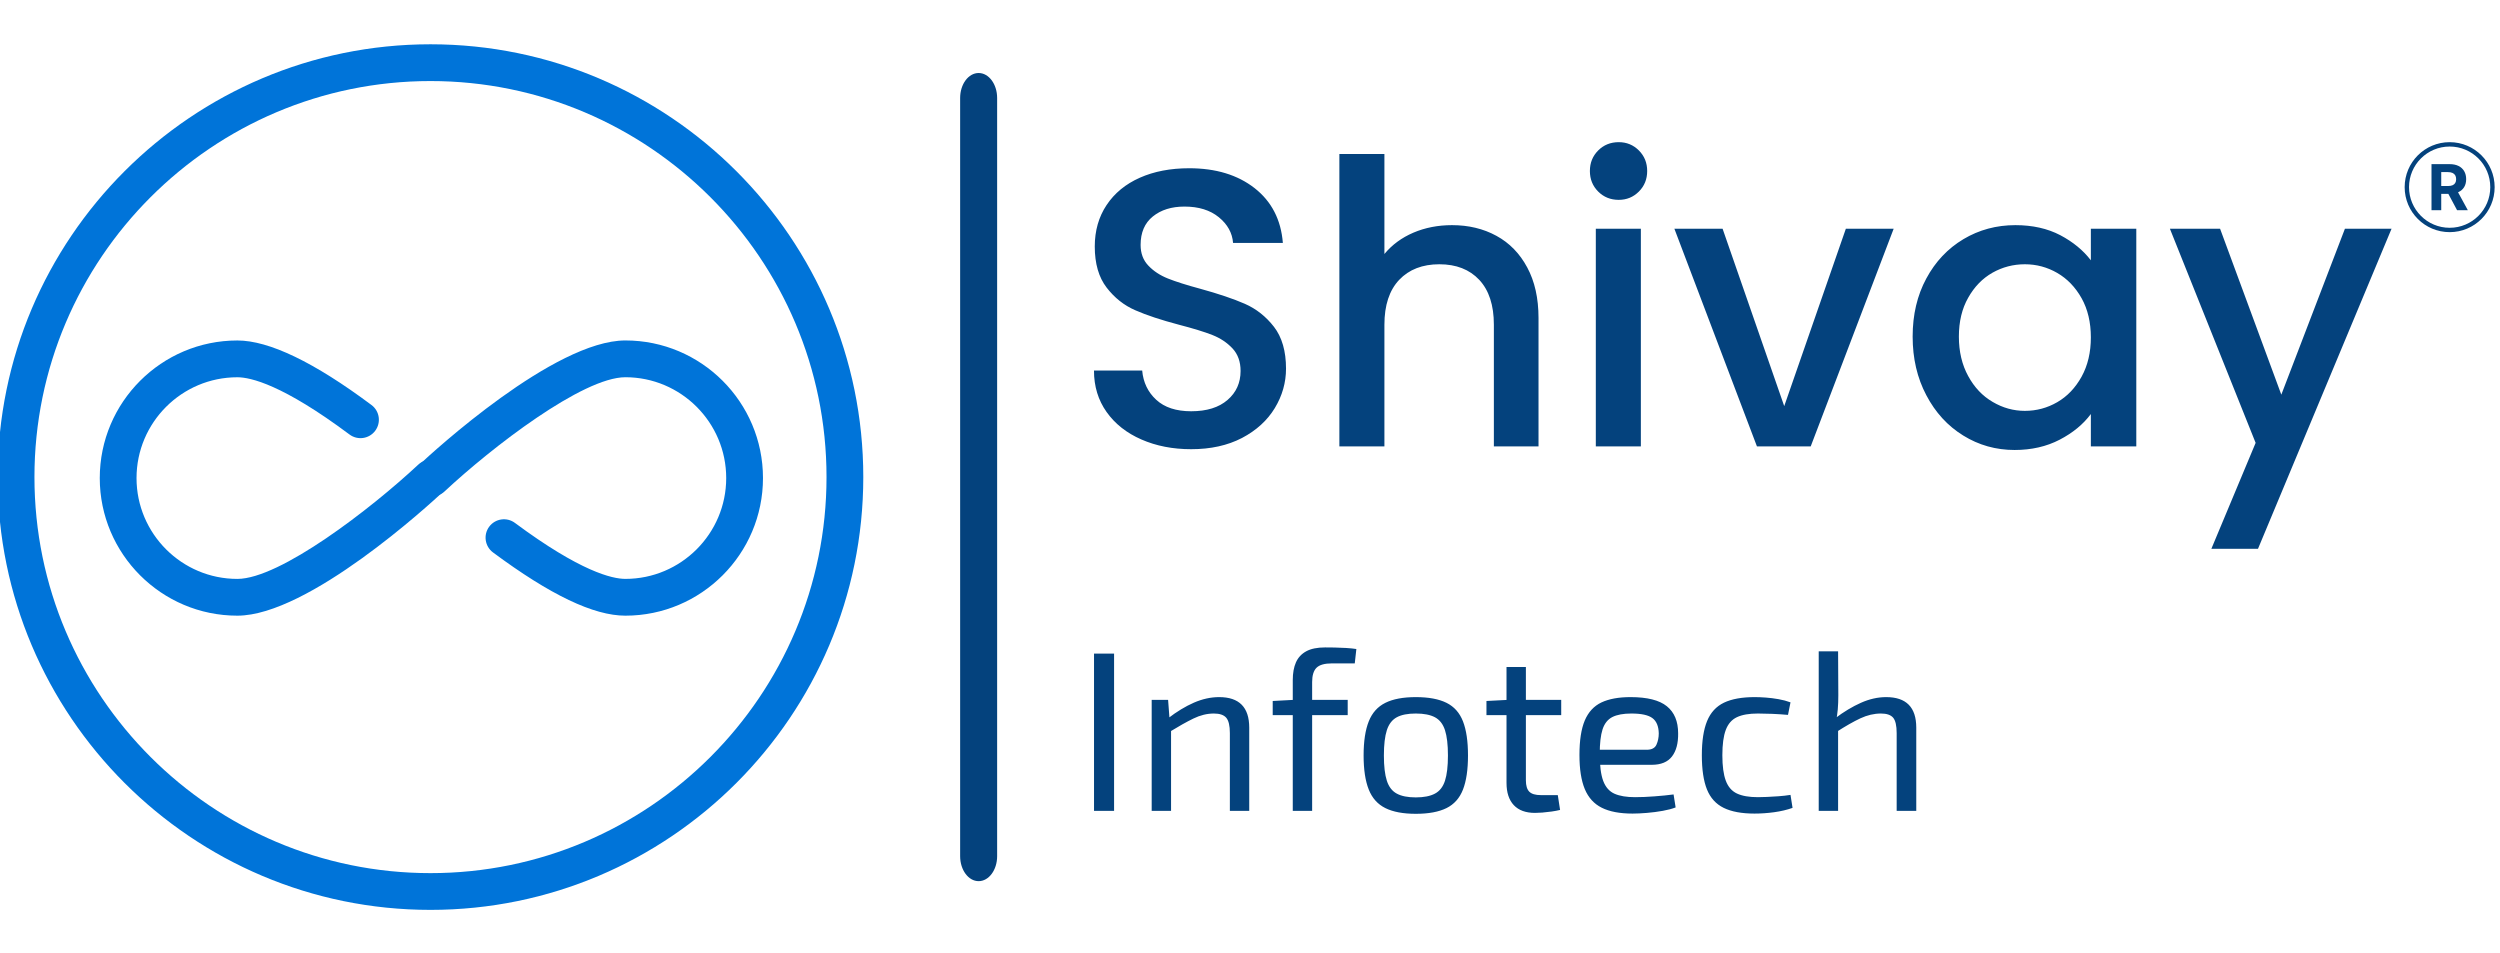
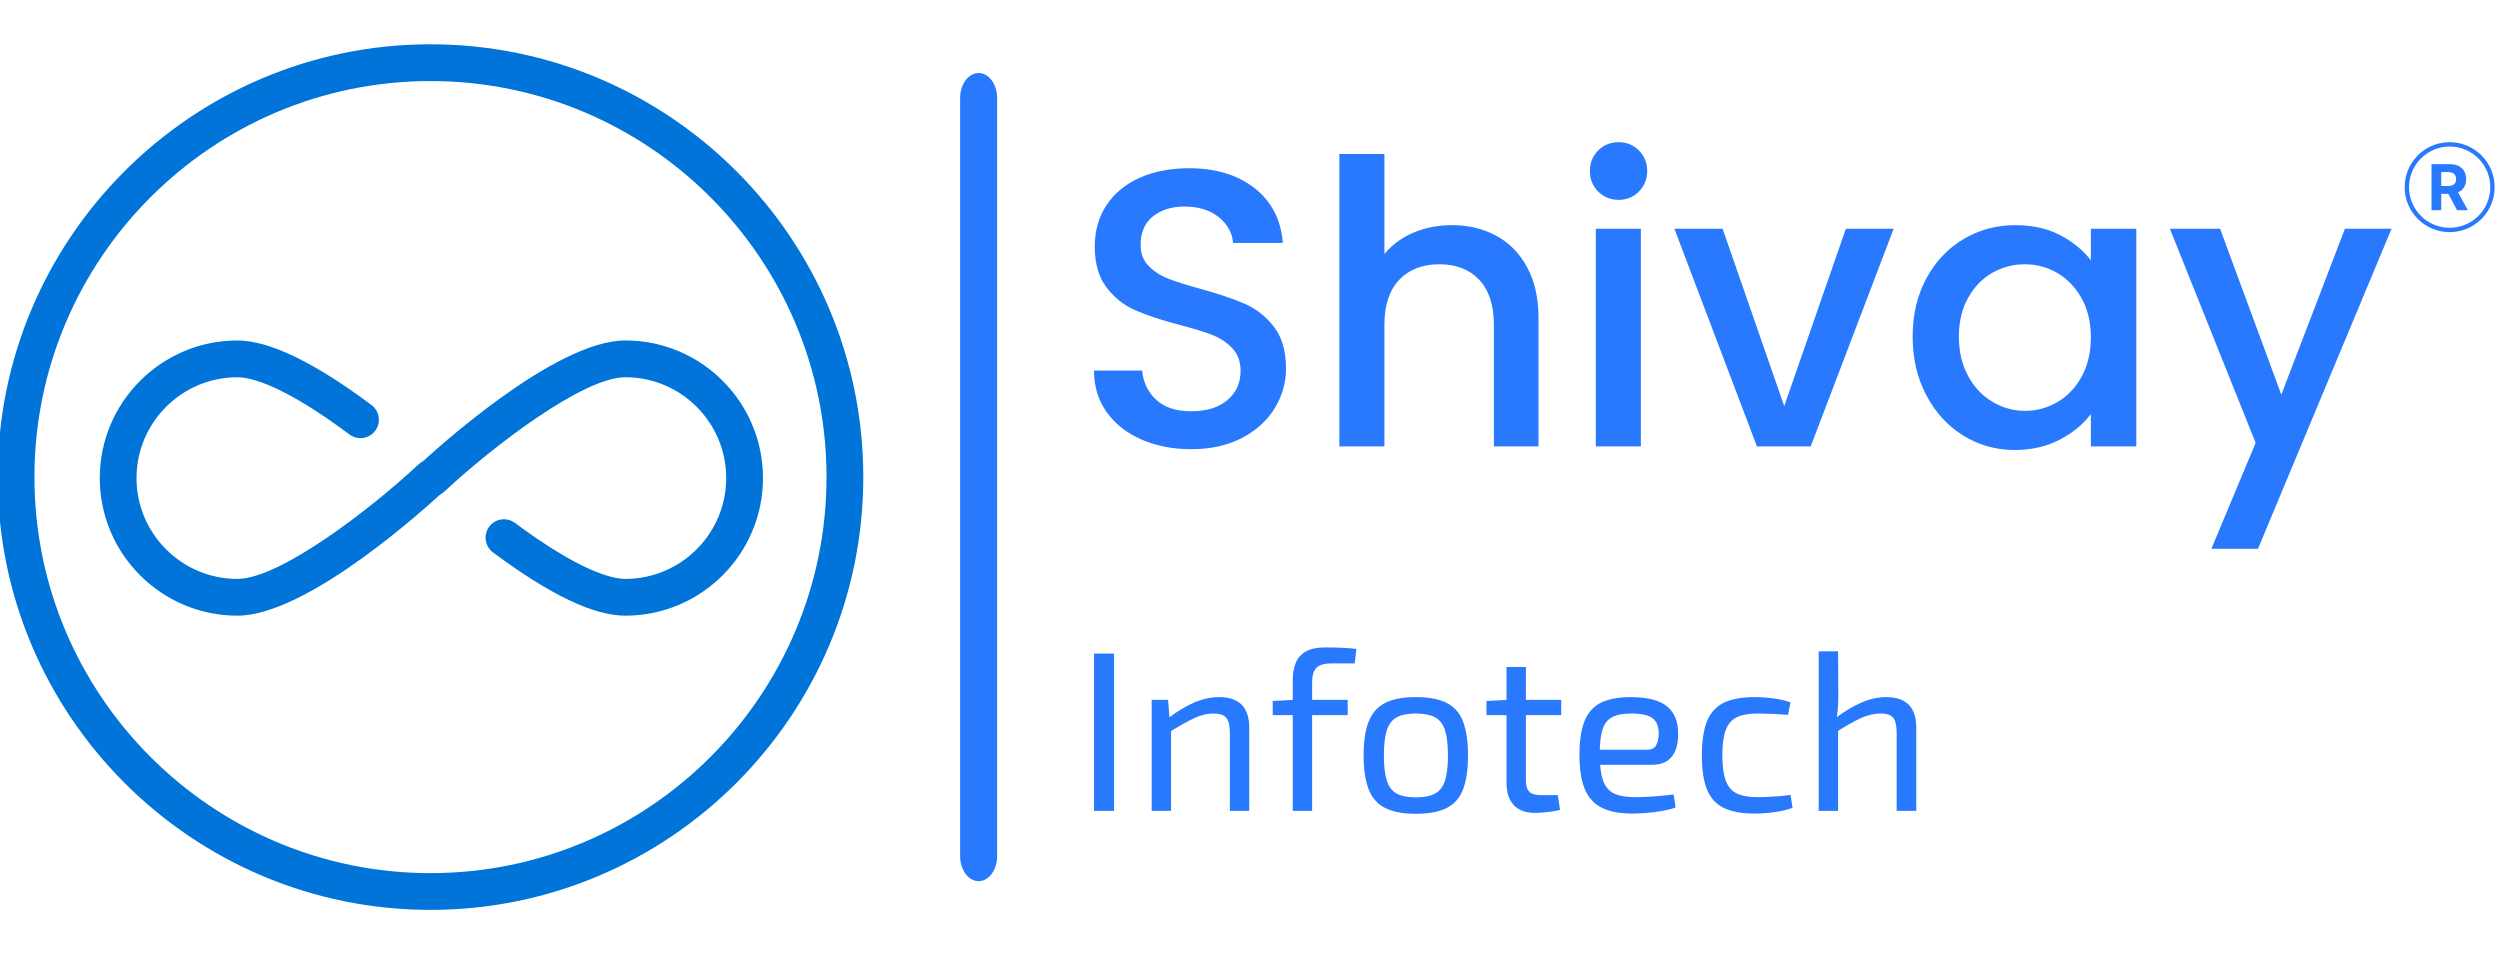
<svg xmlns="http://www.w3.org/2000/svg" version="1.1" width="210" height="80" viewBox="0 0 395 137">
  <g transform="matrix(1,0,0,1,-0.605646,0.1408205)">
    <svg viewBox="0 0 396 137" data-background-color="#ffffff" preserveAspectRatio="xMidYMid meet" height="137" width="395">
      <g id="tight-bounds" transform="matrix(1,0,0,1,0.2398358,-0.05592002)">
        <svg viewBox="0 0 395.52 137.112" height="137.112" width="395.52">
          <g>
            <svg viewBox="0 0 705.092 244.429" height="137.112" width="395.52">
              <g>
-                 <rect width="10.447" height="228.203" x="271.778" y="8.113" fill="#04427d" opacity="1" stroke-width="0" stroke="transparent" fill-opacity="1" class="rect-i$-0" data-fill-palette-color="primary" rx="1%" id="i$-0" data-palette-color="#04427d" />
+                 <rect width="10.447" height="228.203" x="271.778" y="8.113" fill="#2879fe" opacity="1" stroke-width="0" stroke="transparent" fill-opacity="1" class="rect-i$-0" data-fill-palette-color="primary" rx="1%" id="i$-0" data-palette-color="#2879fe" />
              </g>
              <g transform="matrix(1,0,0,1,309.5716,27.12992)">
                <svg viewBox="0 0 395.52 190.169" height="190.169" width="395.52">
                  <g id="textblocktransform">
                    <svg viewBox="0 0 395.52 190.169" height="190.169" width="395.52" id="textblock">
                      <g>
                        <svg viewBox="0 0 395.52 115.839" height="115.839" width="395.52">
                          <g transform="matrix(1,0,0,1,0,0)">
-                             <svg width="395.52" viewBox="2.9 -38.5 177.234 51.45" height="115.839" data-palette-color="#04427d">
+                             <svg width="395.52" viewBox="2.9 -38.5 177.234 51.45" height="115.839" data-palette-color="#2879fe">
                              <g transform="matrix(1,0,0,1,0,0)">
                                <g>
-                                   <svg width="4.594" viewBox="3.16 -36.36 28.68 36.36" height="5.826" data-palette-color="#04427d" id="scriptelement" x="172.144" y="-35.72">
-                                     <path d="M10.85 0L3.16 0 3.16-36.36 17.51-36.36Q21.63-36.36 24.55-34.9 27.47-33.43 29-30.76 30.54-28.09 30.54-24.49L30.54-24.49Q30.54-20.86 28.98-18.26 27.41-15.66 24.46-14.28 21.5-12.89 17.31-12.89L17.31-12.89 7.71-12.89 7.71-19.07 16.07-19.07Q18.27-19.07 19.73-19.67 21.18-20.28 21.9-21.48 22.62-22.69 22.62-24.49L22.62-24.49Q22.62-26.3 21.9-27.54 21.18-28.78 19.72-29.43 18.25-30.08 16.03-30.08L16.03-30.08 10.85-30.08 10.85 0ZM14.51-16.55L22.8-16.55 31.84 0 23.35 0 14.51-16.55Z" opacity="1" transform="matrix(1,0,0,1,0,0)" fill="#04427d" class="undefined-123" id="av-123" />
+                                   <svg width="4.594" viewBox="3.16 -36.36 28.68 36.36" height="5.826" data-palette-color="#2879fe" id="scriptelement" x="172.144" y="-35.72">
+                                     <path d="M10.85 0L3.16 0 3.16-36.36 17.51-36.36Q21.63-36.36 24.55-34.9 27.47-33.43 29-30.76 30.54-28.09 30.54-24.49L30.54-24.49Q30.54-20.86 28.98-18.26 27.41-15.66 24.46-14.28 21.5-12.89 17.31-12.89L17.31-12.89 7.71-12.89 7.71-19.07 16.07-19.07Q18.27-19.07 19.73-19.67 21.18-20.28 21.9-21.48 22.62-22.69 22.62-24.49L22.62-24.49Q22.62-26.3 21.9-27.54 21.18-28.78 19.72-29.43 18.25-30.08 16.03-30.08L16.03-30.08 10.85-30.08 10.85 0ZM14.51-16.55L22.8-16.55 31.84 0 23.35 0 14.51-16.55Z" opacity="1" transform="matrix(1,0,0,1,0,0)" fill="#2879fe" class="undefined-123" id="av-123" />
                                  </svg>
                                </g>
                              </g>
-                               <path d="M168.747-32.807C168.747-35.951 171.296-38.5 174.441-38.5 177.585-38.5 180.134-35.951 180.134-32.807 180.134-29.663 177.585-27.114 174.441-27.114 171.296-27.114 168.747-29.663 168.747-32.807ZM174.441-27.666C177.28-27.666 179.581-29.968 179.581-32.807 179.581-35.646 177.28-37.947 174.441-37.947 171.602-37.947 169.3-35.646 169.3-32.807 169.3-29.968 171.602-27.666 174.441-27.666Z" fill="#04427d" id="scriptcircle" data-fill-palette-color="primary" />
-                               <path d="M15.2 0.35Q11.7 0.35 8.9-0.88 6.1-2.1 4.5-4.35 2.9-6.6 2.9-9.6L2.9-9.6 9-9.6Q9.2-7.35 10.78-5.9 12.35-4.45 15.2-4.45L15.2-4.45Q18.15-4.45 19.8-5.88 21.45-7.3 21.45-9.55L21.45-9.55Q21.45-11.3 20.43-12.4 19.4-13.5 17.88-14.1 16.35-14.7 13.65-15.4L13.65-15.4Q10.25-16.3 8.13-17.23 6-18.15 4.5-20.1 3-22.05 3-25.3L3-25.3Q3-28.3 4.5-30.55 6-32.8 8.7-34 11.4-35.2 14.95-35.2L14.95-35.2Q20-35.2 23.23-32.68 26.45-30.15 26.8-25.75L26.8-25.75 20.5-25.75Q20.35-27.65 18.7-29 17.05-30.35 14.35-30.35L14.35-30.35Q11.9-30.35 10.35-29.1 8.8-27.85 8.8-25.5L8.8-25.5Q8.8-23.9 9.78-22.88 10.75-21.85 12.25-21.25 13.75-20.65 16.35-19.95L16.35-19.95Q19.8-19 21.98-18.05 24.15-17.1 25.68-15.13 27.2-13.15 27.2-9.85L27.2-9.85Q27.2-7.2 25.78-4.85 24.35-2.5 21.63-1.07 18.9 0.35 15.2 0.35L15.2 0.35ZM48.2-28Q51.35-28 53.82-26.65 56.3-25.3 57.72-22.65 59.15-20 59.15-16.25L59.15-16.25 59.15 0 53.5 0 53.5-15.4Q53.5-19.1 51.65-21.08 49.8-23.05 46.6-23.05L46.6-23.05Q43.4-23.05 41.52-21.08 39.65-19.1 39.65-15.4L39.65-15.4 39.65 0 33.95 0 33.95-37 39.65-37 39.65-24.35Q41.1-26.1 43.32-27.05 45.55-28 48.2-28L48.2-28ZM69.3-31.2Q67.75-31.2 66.7-32.25 65.65-33.3 65.65-34.85L65.65-34.85Q65.65-36.4 66.7-37.45 67.75-38.5 69.3-38.5L69.3-38.5Q70.8-38.5 71.85-37.45 72.9-36.4 72.9-34.85L72.9-34.85Q72.9-33.3 71.85-32.25 70.8-31.2 69.3-31.2L69.3-31.2ZM66.4-27.55L72.1-27.55 72.1 0 66.4 0 66.4-27.55ZM82.44-27.55L90.24-5.1 98.04-27.55 104.09-27.55 93.59 0 86.79 0 76.34-27.55 82.44-27.55ZM106.49-13.9Q106.49-18.05 108.22-21.25 109.94-24.45 112.92-26.23 115.89-28 119.49-28L119.49-28Q122.74-28 125.17-26.73 127.59-25.45 129.04-23.55L129.04-23.55 129.04-27.55 134.79-27.55 134.79 0 129.04 0 129.04-4.1Q127.59-2.15 125.09-0.85 122.59 0.45 119.39 0.45L119.39 0.45Q115.84 0.45 112.89-1.38 109.94-3.2 108.22-6.48 106.49-9.75 106.49-13.9L106.49-13.9ZM129.04-13.8Q129.04-16.65 127.87-18.75 126.69-20.85 124.79-21.95 122.89-23.05 120.69-23.05L120.69-23.05Q118.49-23.05 116.59-21.98 114.69-20.9 113.52-18.82 112.34-16.75 112.34-13.9L112.34-13.9Q112.34-11.05 113.52-8.9 114.69-6.75 116.62-5.63 118.54-4.5 120.69-4.5L120.69-4.5Q122.89-4.5 124.79-5.6 126.69-6.7 127.87-8.83 129.04-10.95 129.04-13.8L129.04-13.8ZM161.19-27.55L167.09-27.55 150.19 12.95 144.29 12.95 149.89-0.45 139.04-27.55 145.39-27.55 153.14-6.55 161.19-27.55Z" opacity="1" transform="matrix(1,0,0,1,0,0)" fill="#04427d" class="undefined-text-0" data-fill-palette-color="primary" id="text-0" />
+                               <path d="M168.747-32.807C168.747-35.951 171.296-38.5 174.441-38.5 177.585-38.5 180.134-35.951 180.134-32.807 180.134-29.663 177.585-27.114 174.441-27.114 171.296-27.114 168.747-29.663 168.747-32.807ZM174.441-27.666C177.28-27.666 179.581-29.968 179.581-32.807 179.581-35.646 177.28-37.947 174.441-37.947 171.602-37.947 169.3-35.646 169.3-32.807 169.3-29.968 171.602-27.666 174.441-27.666Z" fill="#2879fe" id="scriptcircle" data-fill-palette-color="primary" />
+                               <path d="M15.2 0.35Q11.7 0.35 8.9-0.88 6.1-2.1 4.5-4.35 2.9-6.6 2.9-9.6L2.9-9.6 9-9.6Q9.2-7.35 10.78-5.9 12.35-4.45 15.2-4.45L15.2-4.45Q18.15-4.45 19.8-5.88 21.45-7.3 21.45-9.55L21.45-9.55Q21.45-11.3 20.43-12.4 19.4-13.5 17.88-14.1 16.35-14.7 13.65-15.4L13.65-15.4Q10.25-16.3 8.13-17.23 6-18.15 4.5-20.1 3-22.05 3-25.3L3-25.3Q3-28.3 4.5-30.55 6-32.8 8.7-34 11.4-35.2 14.95-35.2L14.95-35.2Q20-35.2 23.23-32.68 26.45-30.15 26.8-25.75L26.8-25.75 20.5-25.75Q20.35-27.65 18.7-29 17.05-30.35 14.35-30.35L14.35-30.35Q11.9-30.35 10.35-29.1 8.8-27.85 8.8-25.5L8.8-25.5Q8.8-23.9 9.78-22.88 10.75-21.85 12.25-21.25 13.75-20.65 16.35-19.95L16.35-19.95Q19.8-19 21.98-18.05 24.15-17.1 25.68-15.13 27.2-13.15 27.2-9.85L27.2-9.85Q27.2-7.2 25.78-4.85 24.35-2.5 21.63-1.07 18.9 0.35 15.2 0.35L15.2 0.35ZM48.2-28Q51.35-28 53.82-26.65 56.3-25.3 57.72-22.65 59.15-20 59.15-16.25L59.15-16.25 59.15 0 53.5 0 53.5-15.4Q53.5-19.1 51.65-21.08 49.8-23.05 46.6-23.05L46.6-23.05Q43.4-23.05 41.52-21.08 39.65-19.1 39.65-15.4L39.65-15.4 39.65 0 33.95 0 33.95-37 39.65-37 39.65-24.35Q41.1-26.1 43.32-27.05 45.55-28 48.2-28L48.2-28ZM69.3-31.2Q67.75-31.2 66.7-32.25 65.65-33.3 65.65-34.85L65.65-34.85Q65.65-36.4 66.7-37.45 67.75-38.5 69.3-38.5L69.3-38.5Q70.8-38.5 71.85-37.45 72.9-36.4 72.9-34.85L72.9-34.85Q72.9-33.3 71.85-32.25 70.8-31.2 69.3-31.2L69.3-31.2ZM66.4-27.55L72.1-27.55 72.1 0 66.4 0 66.4-27.55ZM82.44-27.55L90.24-5.1 98.04-27.55 104.09-27.55 93.59 0 86.79 0 76.34-27.55 82.44-27.55ZM106.49-13.9Q106.49-18.05 108.22-21.25 109.94-24.45 112.92-26.23 115.89-28 119.49-28L119.49-28Q122.74-28 125.17-26.73 127.59-25.45 129.04-23.55L129.04-23.55 129.04-27.55 134.79-27.55 134.79 0 129.04 0 129.04-4.1Q127.59-2.15 125.09-0.85 122.59 0.45 119.39 0.45L119.39 0.45Q115.84 0.45 112.89-1.38 109.94-3.2 108.22-6.48 106.49-9.75 106.49-13.9L106.49-13.9ZM129.04-13.8Q129.04-16.65 127.87-18.75 126.69-20.85 124.79-21.95 122.89-23.05 120.69-23.05L120.69-23.05Q118.49-23.05 116.59-21.98 114.69-20.9 113.52-18.82 112.34-16.75 112.34-13.9L112.34-13.9Q112.34-11.05 113.52-8.9 114.69-6.75 116.62-5.63 118.54-4.5 120.69-4.5L120.69-4.5Q122.89-4.5 124.79-5.6 126.69-6.7 127.87-8.83 129.04-10.95 129.04-13.8L129.04-13.8ZM161.19-27.55L167.09-27.55 150.19 12.95 144.29 12.95 149.89-0.45 139.04-27.55 145.39-27.55 153.14-6.55 161.19-27.55Z" opacity="1" transform="matrix(1,0,0,1,0,0)" fill="#2879fe" class="undefined-text-0" data-fill-palette-color="primary" id="text-0" />
                            </svg>
                          </g>
                        </svg>
                      </g>
                      <g transform="matrix(1,0,0,1,0,143.1862)">
                        <svg viewBox="0 0 232.21 46.983" height="46.983" width="232.21">
                          <g transform="matrix(1,0,0,1,0,0)">
-                             <svg width="232.21" viewBox="4.35 -35.85 180.38 36.5" height="46.983" data-palette-color="#04427d">
-                               <path d="M4.35-34.5L8.75-34.5 8.75 0 4.35 0 4.35-34.5ZM31.8-24.95L31.8-24.95Q38.4-24.95 38.4-18.25L38.4-18.25 38.4 0 34.15 0 34.15-17.05Q34.15-19.5 33.35-20.43 32.55-21.35 30.65-21.35L30.65-21.35Q28.4-21.35 26.15-20.25 23.9-19.15 20.8-17.25L20.8-17.25 20.6-20.3Q23.45-22.5 26.25-23.73 29.05-24.95 31.8-24.95ZM17-24.35L20.6-24.35 20.95-19.7 21.25-18.95 21.25 0 17 0 17-24.35ZM55.05-35.85L55.05-35.85Q55.85-35.85 57.1-35.83 58.34-35.8 59.65-35.73 60.95-35.65 61.9-35.5L61.9-35.5 61.55-32.35 56.55-32.35Q54.15-32.35 53.17-31.4 52.2-30.45 52.2-28.25L52.2-28.25 52.2 0 47.95 0 47.95-28.7Q47.95-31 48.65-32.58 49.35-34.15 50.9-35 52.45-35.85 55.05-35.85ZM48.2-24.35L60-24.35 60-21 43.55-21 43.55-24.1 48.2-24.35ZM74.94-24.95L74.94-24.95Q79.14-24.95 81.67-23.7 84.19-22.45 85.29-19.63 86.39-16.8 86.39-12.15L86.39-12.15Q86.39-7.5 85.29-4.67 84.19-1.85 81.67-0.6 79.14 0.65 74.94 0.65L74.94 0.65Q70.79 0.65 68.27-0.6 65.74-1.85 64.62-4.67 63.49-7.5 63.49-12.15L63.49-12.15Q63.49-16.8 64.62-19.63 65.74-22.45 68.27-23.7 70.79-24.95 74.94-24.95ZM74.94-21.35L74.94-21.35Q72.29-21.35 70.77-20.53 69.24-19.7 68.59-17.7 67.94-15.7 67.94-12.15L67.94-12.15Q67.94-8.6 68.59-6.6 69.24-4.6 70.77-3.78 72.29-2.95 74.94-2.95L74.94-2.95Q77.59-2.95 79.14-3.78 80.69-4.6 81.34-6.6 81.99-8.6 81.99-12.15L81.99-12.15Q81.99-15.7 81.34-17.7 80.69-19.7 79.14-20.53 77.59-21.35 74.94-21.35ZM94.84-31.55L99.09-31.55 99.09-6.7Q99.09-4.95 99.84-4.2 100.59-3.45 102.39-3.45L102.39-3.45 106.09-3.45 106.59-0.2Q105.79 0 104.74 0.15 103.69 0.3 102.69 0.38 101.69 0.45 101.09 0.45L101.09 0.45Q98.04 0.45 96.44-1.25 94.84-2.95 94.84-6.15L94.84-6.15 94.84-31.55ZM95.24-24.35L106.84-24.35 106.84-21 90.44-21 90.44-24.1 95.24-24.35ZM122.04-24.95L122.04-24.95Q127.54-24.95 130.01-22.95 132.49-20.95 132.49-17L132.49-17Q132.54-13.75 131.14-11.93 129.74-10.1 126.69-10.1L126.69-10.1 112.49-10.1 112.49-13.4 125.59-13.4Q127.24-13.4 127.74-14.53 128.24-15.65 128.24-17L128.24-17Q128.19-19.35 126.84-20.35 125.49-21.35 122.24-21.35L122.24-21.35Q119.59-21.35 118.06-20.58 116.54-19.8 115.91-17.88 115.29-15.95 115.29-12.5L115.29-12.5Q115.29-8.6 116.06-6.55 116.84-4.5 118.54-3.75 120.24-3 123.04-3L123.04-3Q124.99-3 127.31-3.18 129.64-3.35 131.49-3.6L131.49-3.6 131.94-0.75Q130.79-0.3 129.11 0 127.44 0.3 125.66 0.45 123.89 0.6 122.49 0.6L122.49 0.6Q118.29 0.6 115.74-0.68 113.19-1.95 112.01-4.78 110.84-7.6 110.84-12.25L110.84-12.25Q110.84-17.05 112.01-19.83 113.19-22.6 115.66-23.78 118.14-24.95 122.04-24.95ZM149.29-24.95L149.29-24.95Q150.39-24.95 151.74-24.85 153.09-24.75 154.51-24.5 155.94-24.25 157.14-23.8L157.14-23.8 156.59-21.05Q154.94-21.2 153.11-21.28 151.29-21.35 149.99-21.35L149.99-21.35Q147.09-21.35 145.39-20.55 143.69-19.75 142.94-17.75 142.19-15.75 142.19-12.2L142.19-12.2Q142.19-8.65 142.94-6.63 143.69-4.6 145.39-3.8 147.09-3 149.99-3L149.99-3Q150.74-3 151.94-3.05 153.14-3.1 154.51-3.2 155.89-3.3 157.14-3.5L157.14-3.5 157.59-0.65Q155.74 0 153.56 0.3 151.39 0.6 149.24 0.6L149.24 0.6Q145.04 0.6 142.49-0.65 139.94-1.9 138.81-4.7 137.69-7.5 137.69-12.2L137.69-12.2Q137.69-16.9 138.84-19.7 139.99-22.5 142.54-23.73 145.09-24.95 149.29-24.95ZM178.13-24.95L178.13-24.95Q184.73-24.95 184.73-18.25L184.73-18.25 184.73 0 180.43 0 180.43-17.05Q180.43-19.5 179.66-20.43 178.88-21.35 176.98-21.35L176.98-21.35Q174.73-21.35 172.48-20.3 170.23-19.25 167.13-17.25L167.13-17.25 166.93-20.3Q169.78-22.45 172.58-23.7 175.38-24.95 178.13-24.95ZM163.33-35L167.58-35 167.63-25.35Q167.63-23.7 167.51-22.25 167.38-20.8 167.13-19.7L167.13-19.7 167.58-18.95 167.58 0 163.33 0 163.33-35Z" opacity="1" transform="matrix(1,0,0,1,0,0)" fill="#04427d" class="undefined-text-1" data-fill-palette-color="secondary" id="text-1" />
+                             <svg width="232.21" viewBox="4.35 -35.85 180.38 36.5" height="46.983" data-palette-color="#2879fe">
+                               <path d="M4.35-34.5L8.75-34.5 8.75 0 4.35 0 4.35-34.5ZM31.8-24.95L31.8-24.95Q38.4-24.95 38.4-18.25L38.4-18.25 38.4 0 34.15 0 34.15-17.05Q34.15-19.5 33.35-20.43 32.55-21.35 30.65-21.35L30.65-21.35Q28.4-21.35 26.15-20.25 23.9-19.15 20.8-17.25L20.8-17.25 20.6-20.3Q23.45-22.5 26.25-23.73 29.05-24.95 31.8-24.95ZM17-24.35L20.6-24.35 20.95-19.7 21.25-18.95 21.25 0 17 0 17-24.35ZM55.05-35.85L55.05-35.85Q55.85-35.85 57.1-35.83 58.34-35.8 59.65-35.73 60.95-35.65 61.9-35.5L61.9-35.5 61.55-32.35 56.55-32.35Q54.15-32.35 53.17-31.4 52.2-30.45 52.2-28.25L52.2-28.25 52.2 0 47.95 0 47.95-28.7Q47.95-31 48.65-32.58 49.35-34.15 50.9-35 52.45-35.85 55.05-35.85ZM48.2-24.35L60-24.35 60-21 43.55-21 43.55-24.1 48.2-24.35ZM74.94-24.95L74.94-24.95Q79.14-24.95 81.67-23.7 84.19-22.45 85.29-19.63 86.39-16.8 86.39-12.15L86.39-12.15Q86.39-7.5 85.29-4.67 84.19-1.85 81.67-0.6 79.14 0.65 74.94 0.65L74.94 0.65Q70.79 0.65 68.27-0.6 65.74-1.85 64.62-4.67 63.49-7.5 63.49-12.15L63.49-12.15Q63.49-16.8 64.62-19.63 65.74-22.45 68.27-23.7 70.79-24.95 74.94-24.95ZM74.94-21.35L74.94-21.35Q72.29-21.35 70.77-20.53 69.24-19.7 68.59-17.7 67.94-15.7 67.94-12.15L67.94-12.15Q67.94-8.6 68.59-6.6 69.24-4.6 70.77-3.78 72.29-2.95 74.94-2.95L74.94-2.95Q77.59-2.95 79.14-3.78 80.69-4.6 81.34-6.6 81.99-8.6 81.99-12.15L81.99-12.15Q81.99-15.7 81.34-17.7 80.69-19.7 79.14-20.53 77.59-21.35 74.94-21.35ZM94.84-31.55L99.09-31.55 99.09-6.7Q99.09-4.95 99.84-4.2 100.59-3.45 102.39-3.45L102.39-3.45 106.09-3.45 106.59-0.2Q105.79 0 104.74 0.15 103.69 0.3 102.69 0.38 101.69 0.45 101.09 0.45L101.09 0.45Q98.04 0.45 96.44-1.25 94.84-2.95 94.84-6.15L94.84-6.15 94.84-31.55ZM95.24-24.35L106.84-24.35 106.84-21 90.44-21 90.44-24.1 95.24-24.35ZM122.04-24.95L122.04-24.95Q127.54-24.95 130.01-22.95 132.49-20.95 132.49-17L132.49-17Q132.54-13.75 131.14-11.93 129.74-10.1 126.69-10.1L126.69-10.1 112.49-10.1 112.49-13.4 125.59-13.4Q127.24-13.4 127.74-14.53 128.24-15.65 128.24-17L128.24-17Q128.19-19.35 126.84-20.35 125.49-21.35 122.24-21.35L122.24-21.35Q119.59-21.35 118.06-20.58 116.54-19.8 115.91-17.88 115.29-15.95 115.29-12.5L115.29-12.5Q115.29-8.6 116.06-6.55 116.84-4.5 118.54-3.75 120.24-3 123.04-3L123.04-3Q124.99-3 127.31-3.18 129.64-3.35 131.49-3.6L131.49-3.6 131.94-0.75Q130.79-0.3 129.11 0 127.44 0.3 125.66 0.45 123.89 0.6 122.49 0.6L122.49 0.6Q118.29 0.6 115.74-0.68 113.19-1.95 112.01-4.78 110.84-7.6 110.84-12.25L110.84-12.25Q110.84-17.05 112.01-19.83 113.19-22.6 115.66-23.78 118.14-24.95 122.04-24.95ZM149.29-24.95L149.29-24.95Q150.39-24.95 151.74-24.85 153.09-24.75 154.51-24.5 155.94-24.25 157.14-23.8L157.14-23.8 156.59-21.05Q154.94-21.2 153.11-21.28 151.29-21.35 149.99-21.35L149.99-21.35Q147.09-21.35 145.39-20.55 143.69-19.75 142.94-17.75 142.19-15.75 142.19-12.2L142.19-12.2Q142.19-8.65 142.94-6.63 143.69-4.6 145.39-3.8 147.09-3 149.99-3L149.99-3Q150.74-3 151.94-3.05 153.14-3.1 154.51-3.2 155.89-3.3 157.14-3.5L157.14-3.5 157.59-0.65Q155.74 0 153.56 0.3 151.39 0.6 149.24 0.6L149.24 0.6Q145.04 0.6 142.49-0.65 139.94-1.9 138.81-4.7 137.69-7.5 137.69-12.2L137.69-12.2Q137.69-16.9 138.84-19.7 139.99-22.5 142.54-23.73 145.09-24.95 149.29-24.95ZM178.13-24.95L178.13-24.95Q184.73-24.95 184.73-18.25L184.73-18.25 184.73 0 180.43 0 180.43-17.05Q180.43-19.5 179.66-20.43 178.88-21.35 176.98-21.35L176.98-21.35Q174.73-21.35 172.48-20.3 170.23-19.25 167.13-17.25L167.13-17.25 166.93-20.3Q169.78-22.45 172.58-23.7 175.38-24.95 178.13-24.95ZM163.33-35L167.58-35 167.63-25.35Q167.63-23.7 167.51-22.25 167.38-20.8 167.13-19.7L167.13-19.7 167.58-18.95 167.58 0 163.33 0 163.33-35Z" opacity="1" transform="matrix(1,0,0,1,0,0)" fill="#2879fe" class="undefined-text-1" data-fill-palette-color="secondary" id="text-1" />
                            </svg>
                          </g>
                        </svg>
                      </g>
                    </svg>
                  </g>
                </svg>
              </g>
              <g>
                <svg viewBox="0 0 244.431 244.429" height="244.429" width="244.431">
                  <g>
                    <svg version="1.1" x="0" y="0" viewBox="5.228 5.229 89.543 89.542" enable-background="new 0 0 100 100" xml:space="preserve" height="244.429" width="244.431" class="icon-icon-0" data-fill-palette-color="accent" id="icon-0">
                      <g fill="#0074d9" data-fill-palette-color="accent">
                        <path d="M50 94.771C25.312 94.771 5.228 74.688 5.228 50 5.228 25.313 25.312 5.229 50 5.229c24.688 0 44.771 20.084 44.771 44.771C94.771 74.688 74.688 94.771 50 94.771zM50 9.033C27.409 9.033 9.031 27.41 9.031 50S27.409 90.969 50 90.969 90.967 72.59 90.967 50 72.59 9.033 50 9.033z" fill="#0074d9" data-fill-palette-color="accent" />
                        <g fill="#0074d9" data-fill-palette-color="accent">
                          <path d="M30.022 64.336c-7.849 0-14.234-6.386-14.234-14.233 0-7.85 6.386-14.234 14.234-14.234 3.276 0 7.944 2.246 13.875 6.676 0.842 0.628 1.015 1.82 0.385 2.663-0.628 0.842-1.82 1.016-2.662 0.385-6.896-5.149-10.227-5.919-11.599-5.919-5.751 0-10.43 4.68-10.43 10.431 0 5.75 4.679 10.428 10.43 10.428 4.415 0 13.82-7.25 18.711-11.818 0.769-0.717 1.973-0.676 2.689 0.093 0.718 0.768 0.677 1.969-0.092 2.688C49.924 52.807 37.373 64.336 30.022 64.336z" fill="#0074d9" data-fill-palette-color="accent" />
                          <path d="M70.16 64.336c-3.287 0-7.766-2.141-13.693-6.541-0.844-0.626-1.02-1.818-0.395-2.662 0.628-0.843 1.818-1.02 2.662-0.393 6.785 5.039 10.072 5.791 11.426 5.791 5.751 0 10.43-4.68 10.43-10.429 0-5.751-4.679-10.431-10.43-10.431-4.414 0-13.82 7.25-18.711 11.819-0.768 0.718-1.971 0.676-2.689-0.092-0.716-0.769-0.675-1.971 0.092-2.688 1.407-1.314 13.96-12.844 21.309-12.844 7.851 0 14.233 6.385 14.233 14.234S78.012 64.336 70.16 64.336z" fill="#0074d9" data-fill-palette-color="accent" />
                        </g>
                      </g>
                    </svg>
                  </g>
                </svg>
              </g>
            </svg>
          </g>
          <defs />
        </svg>
        <rect width="395.52" height="137.112" fill="none" stroke="none" visibility="hidden" />
      </g>
    </svg>
  </g>
</svg>
